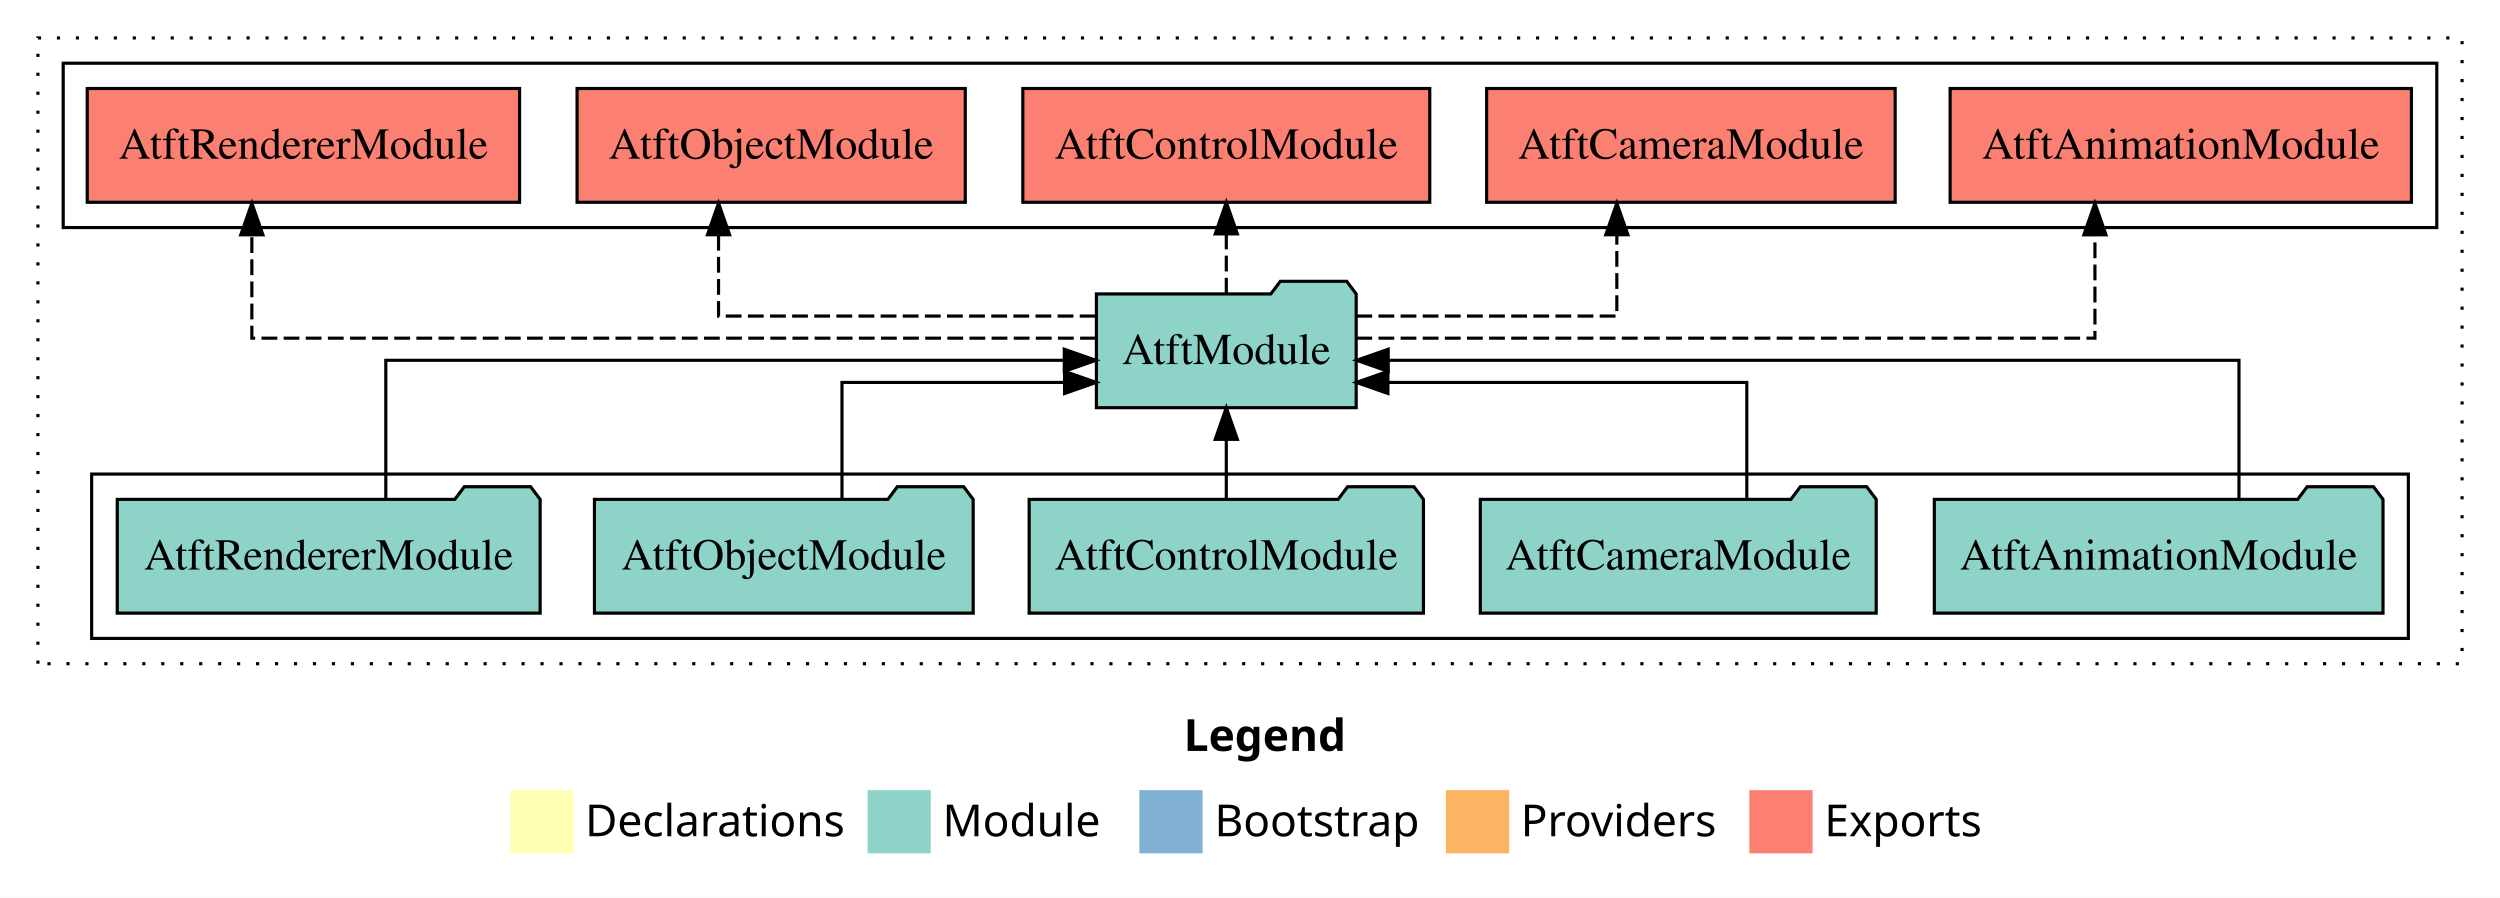
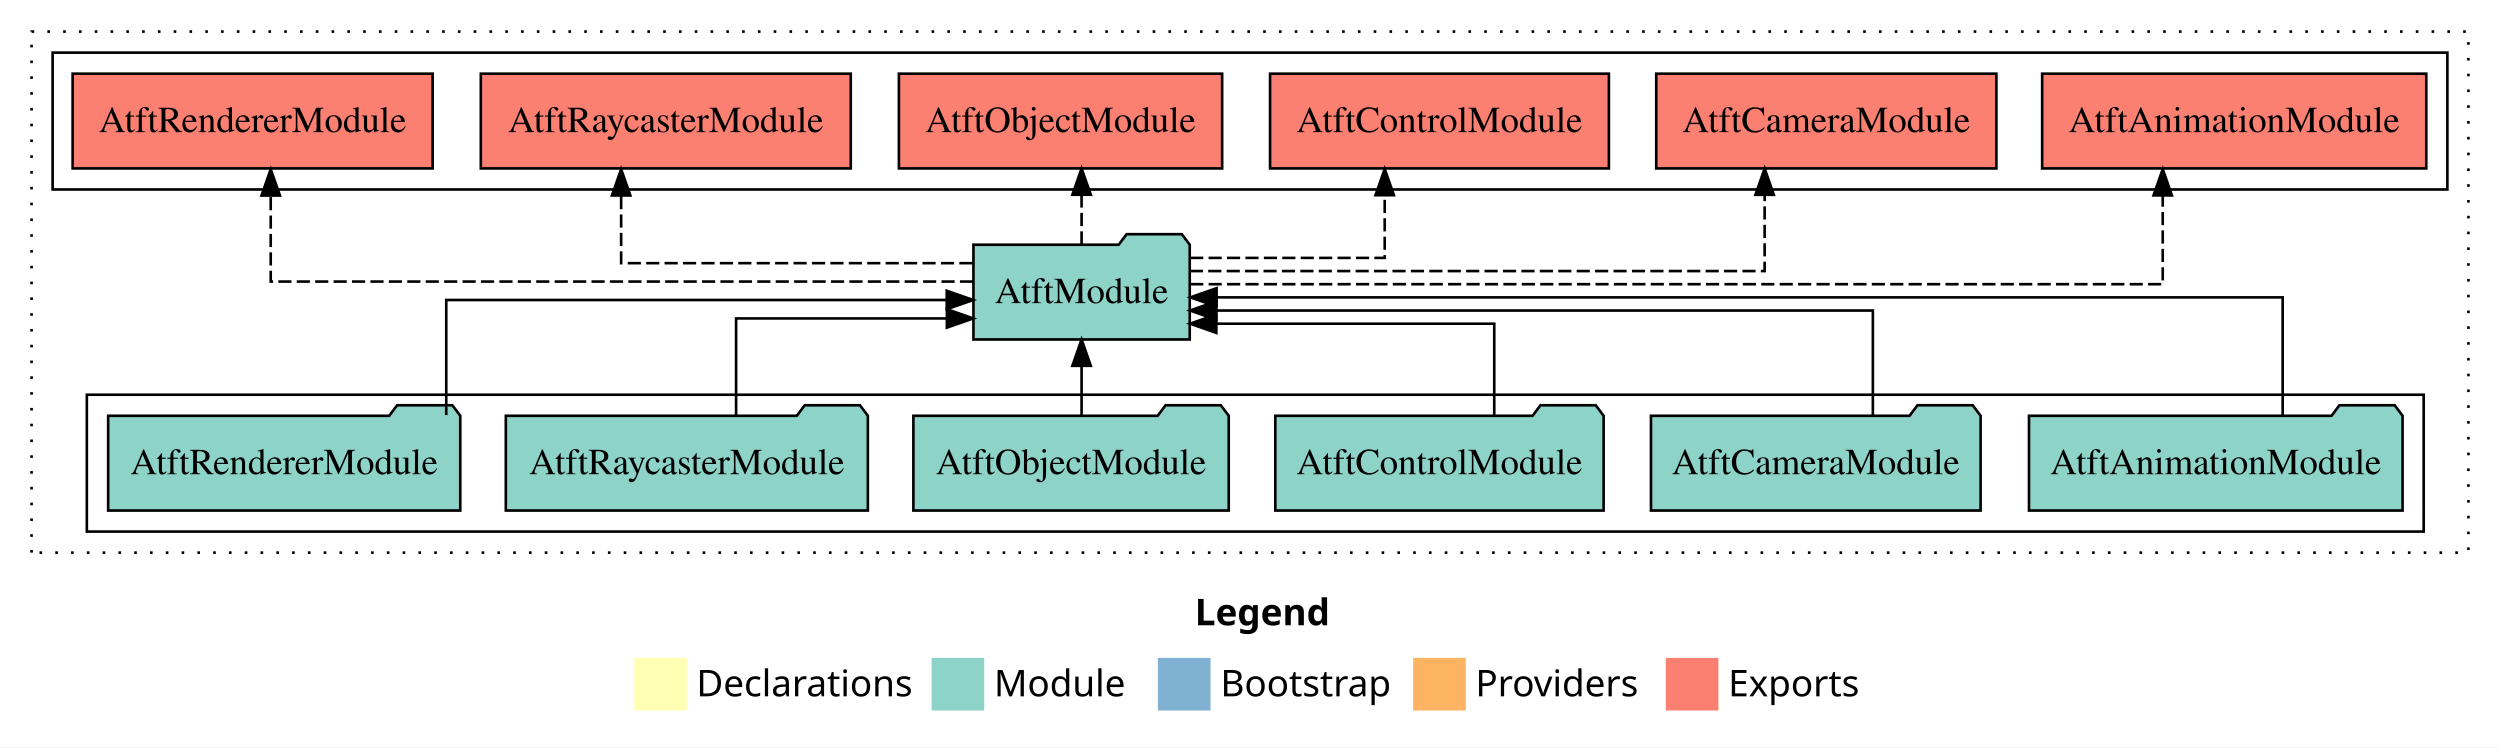
- <svg xmlns="http://www.w3.org/2000/svg" width="791pt" height="284pt" viewBox="0.00 0.00 791.00 284.00">
+ <svg xmlns="http://www.w3.org/2000/svg" width="950pt" height="284pt" viewBox="0.00 0.00 950.00 284.00">
  <g id="graph0" class="graph" transform="scale(1 1) rotate(0) translate(4 280)">
-     <polygon fill="#ffffff" stroke="transparent" points="-4,4 -4,-280 787,-280 787,4 -4,4" />
-     <text text-anchor="start" x="370.509" y="-42.4" font-family="sans-serif" font-weight="bold" font-size="14.00" fill="#000000">Legend</text>
-     <polygon fill="#ffffb3" stroke="transparent" points="157.5,-10 157.5,-30 177.5,-30 177.5,-10 157.5,-10" />
-     <text text-anchor="start" x="181.129" y="-15.4" font-family="sans-serif" font-size="14.00" fill="#000000">  Declarations</text>
-     <polygon fill="#8dd3c7" stroke="transparent" points="270.5,-10 270.5,-30 290.5,-30 290.5,-10 270.5,-10" />
-     <text text-anchor="start" x="294.225" y="-15.4" font-family="sans-serif" font-size="14.00" fill="#000000">  Module</text>
-     <polygon fill="#80b1d3" stroke="transparent" points="356.5,-10 356.5,-30 376.5,-30 376.5,-10 356.5,-10" />
-     <text text-anchor="start" x="380.281" y="-15.4" font-family="sans-serif" font-size="14.00" fill="#000000">  Bootstrap</text>
-     <polygon fill="#fdb462" stroke="transparent" points="453.5,-10 453.5,-30 473.5,-30 473.5,-10 453.5,-10" />
-     <text text-anchor="start" x="477.173" y="-15.4" font-family="sans-serif" font-size="14.00" fill="#000000">  Providers</text>
-     <polygon fill="#fb8072" stroke="transparent" points="549.5,-10 549.5,-30 569.5,-30 569.5,-10 549.5,-10" />
-     <text text-anchor="start" x="573.226" y="-15.4" font-family="sans-serif" font-size="14.00" fill="#000000">  Exports</text>
+     <polygon fill="#ffffff" stroke="transparent" points="-4,4 -4,-280 946,-280 946,4 -4,4" />
+     <text text-anchor="start" x="450.009" y="-42.4" font-family="sans-serif" font-weight="bold" font-size="14.00" fill="#000000">Legend</text>
+     <polygon fill="#ffffb3" stroke="transparent" points="237,-10 237,-30 257,-30 257,-10 237,-10" />
+     <text text-anchor="start" x="260.629" y="-15.4" font-family="sans-serif" font-size="14.00" fill="#000000">  Declarations</text>
+     <polygon fill="#8dd3c7" stroke="transparent" points="350,-10 350,-30 370,-30 370,-10 350,-10" />
+     <text text-anchor="start" x="373.725" y="-15.4" font-family="sans-serif" font-size="14.00" fill="#000000">  Module</text>
+     <polygon fill="#80b1d3" stroke="transparent" points="436,-10 436,-30 456,-30 456,-10 436,-10" />
+     <text text-anchor="start" x="459.781" y="-15.4" font-family="sans-serif" font-size="14.00" fill="#000000">  Bootstrap</text>
+     <polygon fill="#fdb462" stroke="transparent" points="533,-10 533,-30 553,-30 553,-10 533,-10" />
+     <text text-anchor="start" x="556.673" y="-15.4" font-family="sans-serif" font-size="14.00" fill="#000000">  Providers</text>
+     <polygon fill="#fb8072" stroke="transparent" points="629,-10 629,-30 649,-30 649,-10 629,-10" />
+     <text text-anchor="start" x="652.726" y="-15.4" font-family="sans-serif" font-size="14.00" fill="#000000">  Exports</text>
    <g id="clust1" class="cluster">
-       <polygon fill="none" stroke="#000000" stroke-dasharray="1,5" points="8,-70 8,-268 775,-268 775,-70 8,-70" />
+       <polygon fill="none" stroke="#000000" stroke-dasharray="1,5" points="8,-70 8,-268 934,-268 934,-70 8,-70" />
    </g>
    <g id="clust3" class="cluster">
-       <polygon fill="none" stroke="#000000" points="25,-78 25,-130 758,-130 758,-78 25,-78" />
+       <polygon fill="none" stroke="#000000" points="29,-78 29,-130 917,-130 917,-78 29,-78" />
    </g>
    <g id="clust4" class="cluster">
-       <polygon fill="none" stroke="#000000" points="16,-208 16,-260 767,-260 767,-208 16,-208" />
+       <polygon fill="none" stroke="#000000" points="16,-208 16,-260 926,-260 926,-208 16,-208" />
    </g>
    <g id="node1" class="node">
-       <polygon fill="#8dd3c7" stroke="#000000" points="749.982,-122 746.982,-126 725.982,-126 722.982,-122 608.018,-122 608.018,-86 749.982,-86 749.982,-122" />
-       <text text-anchor="middle" x="679" y="-99.8" font-family="Times,serif" font-size="14.00" fill="#000000">AtftAnimationModule</text>
+       <polygon fill="#8dd3c7" stroke="#000000" points="908.982,-122 905.982,-126 884.982,-126 881.982,-122 767.018,-122 767.018,-86 908.982,-86 908.982,-122" />
+       <text text-anchor="middle" x="838" y="-99.8" font-family="Times,serif" font-size="14.00" fill="#000000">AtftAnimationModule</text>
+     </g>
+     <g id="node7" class="node">
+       <polygon fill="#8dd3c7" stroke="#000000" points="448.098,-187 445.098,-191 424.098,-191 421.098,-187 365.902,-187 365.902,-151 448.098,-151 448.098,-187" />
+       <text text-anchor="middle" x="407" y="-164.8" font-family="Times,serif" font-size="14.00" fill="#000000">AtftModule</text>
+     </g>
+     <g id="edge1" class="edge">
+       <path fill="none" stroke="#000000" d="M863.414,-122.222C863.414,-140.828 863.414,-167 863.414,-167 863.414,-167 458.309,-167 458.309,-167" />
+       <polygon fill="#000000" stroke="#000000" points="458.309,-163.5 448.309,-167 458.309,-170.5 458.309,-163.5" />
+     </g>
+     <g id="node2" class="node">
+       <polygon fill="#8dd3c7" stroke="#000000" points="748.63,-122 745.63,-126 724.63,-126 721.63,-122 623.37,-122 623.37,-86 748.63,-86 748.63,-122" />
+       <text text-anchor="middle" x="686" y="-99.8" font-family="Times,serif" font-size="14.00" fill="#000000">AtftCameraModule</text>
+     </g>
+     <g id="edge2" class="edge">
+       <path fill="none" stroke="#000000" d="M707.688,-122.034C707.688,-139.06 707.688,-162 707.688,-162 707.688,-162 458.179,-162 458.179,-162" />
+       <polygon fill="#000000" stroke="#000000" points="458.179,-158.5 448.179,-162 458.179,-165.5 458.179,-158.5" />
+     </g>
+     <g id="node3" class="node">
+       <polygon fill="#8dd3c7" stroke="#000000" points="605.377,-122 602.377,-126 581.377,-126 578.377,-122 480.623,-122 480.623,-86 605.377,-86 605.377,-122" />
+       <text text-anchor="middle" x="543" y="-99.8" font-family="Times,serif" font-size="14.00" fill="#000000">AtftControlModule</text>
+     </g>
+     <g id="edge3" class="edge">
+       <path fill="none" stroke="#000000" d="M563.813,-122.24C563.813,-137.571 563.813,-157 563.813,-157 563.813,-157 458.201,-157 458.201,-157" />
+       <polygon fill="#000000" stroke="#000000" points="458.201,-153.5 448.201,-157 458.201,-160.5 458.201,-153.5" />
+     </g>
+     <g id="node4" class="node">
+       <polygon fill="#8dd3c7" stroke="#000000" points="462.916,-122 459.916,-126 438.916,-126 435.916,-122 343.084,-122 343.084,-86 462.916,-86 462.916,-122" />
+       <text text-anchor="middle" x="403" y="-99.8" font-family="Times,serif" font-size="14.00" fill="#000000">AtftObjectModule</text>
+     </g>
+     <g id="edge4" class="edge">
+       <path fill="none" stroke="#000000" d="M407,-122.106C407,-122.106 407,-140.991 407,-140.991" />
+       <polygon fill="#000000" stroke="#000000" points="403.5,-140.991 407,-150.991 410.5,-140.991 403.5,-140.991" />
+     </g>
+     <g id="node5" class="node">
+       <polygon fill="#8dd3c7" stroke="#000000" points="325.789,-122 322.789,-126 301.789,-126 298.789,-122 188.211,-122 188.211,-86 325.789,-86 325.789,-122" />
+       <text text-anchor="middle" x="257" y="-99.8" font-family="Times,serif" font-size="14.00" fill="#000000">AtftRaycasterModule</text>
+     </g>
+     <g id="edge5" class="edge">
+       <path fill="none" stroke="#000000" d="M275.715,-122.009C275.715,-138.049 275.715,-159 275.715,-159 275.715,-159 355.821,-159 355.821,-159" />
+       <polygon fill="#000000" stroke="#000000" points="355.821,-162.5 365.821,-159 355.821,-155.5 355.821,-162.5" />
    </g>
    <g id="node6" class="node">
-       <polygon fill="#8dd3c7" stroke="#000000" points="425.098,-187 422.098,-191 401.098,-191 398.098,-187 342.902,-187 342.902,-151 425.098,-151 425.098,-187" />
-       <text text-anchor="middle" x="384" y="-164.8" font-family="Times,serif" font-size="14.00" fill="#000000">AtftModule</text>
-     </g>
-     <g id="edge1" class="edge">
-       <path fill="none" stroke="#000000" d="M704.414,-122.267C704.414,-140.555 704.414,-166 704.414,-166 704.414,-166 435.233,-166 435.233,-166" />
-       <polygon fill="#000000" stroke="#000000" points="435.233,-162.5 425.233,-166 435.233,-169.5 435.233,-162.5" />
-     </g>
-     <g id="node2" class="node">
-       <polygon fill="#8dd3c7" stroke="#000000" points="589.63,-122 586.63,-126 565.63,-126 562.63,-122 464.37,-122 464.37,-86 589.63,-86 589.63,-122" />
-       <text text-anchor="middle" x="527" y="-99.8" font-family="Times,serif" font-size="14.00" fill="#000000">AtftCameraModule</text>
-     </g>
-     <g id="edge2" class="edge">
-       <path fill="none" stroke="#000000" d="M548.688,-122.009C548.688,-138.049 548.688,-159 548.688,-159 548.688,-159 435.133,-159 435.133,-159" />
-       <polygon fill="#000000" stroke="#000000" points="435.133,-155.5 425.133,-159 435.133,-162.5 435.133,-155.5" />
-     </g>
-     <g id="node3" class="node">
-       <polygon fill="#8dd3c7" stroke="#000000" points="446.377,-122 443.377,-126 422.377,-126 419.377,-122 321.623,-122 321.623,-86 446.377,-86 446.377,-122" />
-       <text text-anchor="middle" x="384" y="-99.8" font-family="Times,serif" font-size="14.00" fill="#000000">AtftControlModule</text>
-     </g>
-     <g id="edge3" class="edge">
-       <path fill="none" stroke="#000000" d="M384,-122.106C384,-122.106 384,-140.991 384,-140.991" />
-       <polygon fill="#000000" stroke="#000000" points="380.5,-140.991 384,-150.991 387.5,-140.991 380.5,-140.991" />
-     </g>
-     <g id="node4" class="node">
-       <polygon fill="#8dd3c7" stroke="#000000" points="303.916,-122 300.916,-126 279.916,-126 276.916,-122 184.084,-122 184.084,-86 303.916,-86 303.916,-122" />
-       <text text-anchor="middle" x="244" y="-99.8" font-family="Times,serif" font-size="14.00" fill="#000000">AtftObjectModule</text>
-     </g>
-     <g id="edge4" class="edge">
-       <path fill="none" stroke="#000000" d="M262.402,-122.009C262.402,-138.049 262.402,-159 262.402,-159 262.402,-159 332.833,-159 332.833,-159" />
-       <polygon fill="#000000" stroke="#000000" points="332.833,-162.5 342.833,-159 332.833,-155.5 332.833,-162.5" />
-     </g>
-     <g id="node5" class="node">
-       <polygon fill="#8dd3c7" stroke="#000000" points="166.9,-122 163.9,-126 142.9,-126 139.9,-122 33.1,-122 33.1,-86 166.9,-86 166.9,-122" />
-       <text text-anchor="middle" x="100" y="-99.8" font-family="Times,serif" font-size="14.00" fill="#000000">AtftRendererModule</text>
-     </g>
-     <g id="edge5" class="edge">
-       <path fill="none" stroke="#000000" d="M118.067,-122.267C118.067,-140.555 118.067,-166 118.067,-166 118.067,-166 332.74,-166 332.74,-166" />
-       <polygon fill="#000000" stroke="#000000" points="332.74,-169.5 342.74,-166 332.74,-162.5 332.74,-169.5" />
-     </g>
-     <g id="node7" class="node">
-       <polygon fill="#fb8072" stroke="#000000" points="758.983,-252 613.017,-252 613.017,-216 758.983,-216 758.983,-252" />
-       <text text-anchor="middle" x="686" y="-229.8" font-family="Times,serif" font-size="14.00" fill="#000000">AtftAnimationModule </text>
+       <polygon fill="#8dd3c7" stroke="#000000" points="170.9,-122 167.9,-126 146.9,-126 143.9,-122 37.1,-122 37.1,-86 170.9,-86 170.9,-122" />
+       <text text-anchor="middle" x="104" y="-99.8" font-family="Times,serif" font-size="14.00" fill="#000000">AtftRendererModule</text>
    </g>
    <g id="edge6" class="edge">
-       <path fill="none" stroke="#000000" stroke-dasharray="5,2" d="M425.146,-173C501.816,-173 658.836,-173 658.836,-173 658.836,-173 658.836,-205.698 658.836,-205.698" />
-       <polygon fill="#000000" stroke="#000000" points="655.337,-205.698 658.836,-215.698 662.337,-205.698 655.337,-205.698" />
+       <path fill="none" stroke="#000000" d="M165.575,-122.267C165.575,-140.555 165.575,-166 165.575,-166 165.575,-166 355.772,-166 355.772,-166" />
+       <polygon fill="#000000" stroke="#000000" points="355.772,-169.5 365.772,-166 355.772,-162.5 355.772,-169.5" />
    </g>
    <g id="node8" class="node">
-       <polygon fill="#fb8072" stroke="#000000" points="595.63,-252 466.37,-252 466.37,-216 595.63,-216 595.63,-252" />
-       <text text-anchor="middle" x="531" y="-229.8" font-family="Times,serif" font-size="14.00" fill="#000000">AtftCameraModule </text>
+       <polygon fill="#fb8072" stroke="#000000" points="917.983,-252 772.017,-252 772.017,-216 917.983,-216 917.983,-252" />
+       <text text-anchor="middle" x="845" y="-229.8" font-family="Times,serif" font-size="14.00" fill="#000000">AtftAnimationModule </text>
    </g>
    <g id="edge7" class="edge">
-       <path fill="none" stroke="#000000" stroke-dasharray="5,2" d="M425.144,-180C461.088,-180 507.562,-180 507.562,-180 507.562,-180 507.562,-205.718 507.562,-205.718" />
-       <polygon fill="#000000" stroke="#000000" points="504.062,-205.718 507.562,-215.718 511.062,-205.718 504.062,-205.718" />
+       <path fill="none" stroke="#000000" stroke-dasharray="5,2" d="M448.274,-172C552.456,-172 817.836,-172 817.836,-172 817.836,-172 817.836,-205.733 817.836,-205.733" />
+       <polygon fill="#000000" stroke="#000000" points="814.337,-205.733 817.836,-215.733 821.337,-205.733 814.337,-205.733" />
    </g>
    <g id="node9" class="node">
-       <polygon fill="#fb8072" stroke="#000000" points="448.377,-252 319.623,-252 319.623,-216 448.377,-216 448.377,-252" />
-       <text text-anchor="middle" x="384" y="-229.8" font-family="Times,serif" font-size="14.00" fill="#000000">AtftControlModule </text>
+       <polygon fill="#fb8072" stroke="#000000" points="754.63,-252 625.37,-252 625.37,-216 754.63,-216 754.63,-252" />
+       <text text-anchor="middle" x="690" y="-229.8" font-family="Times,serif" font-size="14.00" fill="#000000">AtftCameraModule </text>
    </g>
    <g id="edge8" class="edge">
-       <path fill="none" stroke="#000000" stroke-dasharray="5,2" d="M384,-187.106C384,-187.106 384,-205.991 384,-205.991" />
-       <polygon fill="#000000" stroke="#000000" points="380.5,-205.991 384,-215.991 387.5,-205.991 380.5,-205.991" />
+       <path fill="none" stroke="#000000" stroke-dasharray="5,2" d="M448.128,-177C521.318,-177 666.562,-177 666.562,-177 666.562,-177 666.562,-205.965 666.562,-205.965" />
+       <polygon fill="#000000" stroke="#000000" points="663.062,-205.965 666.562,-215.965 670.062,-205.965 663.062,-205.965" />
    </g>
    <g id="node10" class="node">
-       <polygon fill="#fb8072" stroke="#000000" points="301.415,-252 178.585,-252 178.585,-216 301.415,-216 301.415,-252" />
-       <text text-anchor="middle" x="240" y="-229.8" font-family="Times,serif" font-size="14.00" fill="#000000">AtftObjectModule </text>
+       <polygon fill="#fb8072" stroke="#000000" points="607.377,-252 478.623,-252 478.623,-216 607.377,-216 607.377,-252" />
+       <text text-anchor="middle" x="543" y="-229.8" font-family="Times,serif" font-size="14.00" fill="#000000">AtftControlModule </text>
    </g>
    <g id="edge9" class="edge">
-       <path fill="none" stroke="#000000" stroke-dasharray="5,2" d="M342.628,-180C295.028,-180 223.347,-180 223.347,-180 223.347,-180 223.347,-205.718 223.347,-205.718" />
-       <polygon fill="#000000" stroke="#000000" points="219.848,-205.718 223.347,-215.718 226.848,-205.718 219.848,-205.718" />
+       <path fill="none" stroke="#000000" stroke-dasharray="5,2" d="M448.26,-182C481.312,-182 522.187,-182 522.187,-182 522.187,-182 522.187,-205.813 522.187,-205.813" />
+       <polygon fill="#000000" stroke="#000000" points="518.687,-205.813 522.187,-215.813 525.687,-205.813 518.687,-205.813" />
    </g>
    <g id="node11" class="node">
+       <polygon fill="#fb8072" stroke="#000000" points="460.415,-252 337.585,-252 337.585,-216 460.415,-216 460.415,-252" />
+       <text text-anchor="middle" x="399" y="-229.8" font-family="Times,serif" font-size="14.00" fill="#000000">AtftObjectModule </text>
+     </g>
+     <g id="edge10" class="edge">
+       <path fill="none" stroke="#000000" stroke-dasharray="5,2" d="M407,-187.106C407,-187.106 407,-205.991 407,-205.991" />
+       <polygon fill="#000000" stroke="#000000" points="403.5,-205.991 407,-215.991 410.5,-205.991 403.5,-205.991" />
+     </g>
+     <g id="node12" class="node">
+       <polygon fill="#fb8072" stroke="#000000" points="319.289,-252 178.711,-252 178.711,-216 319.289,-216 319.289,-252" />
+       <text text-anchor="middle" x="249" y="-229.8" font-family="Times,serif" font-size="14.00" fill="#000000">AtftRaycasterModule </text>
+     </g>
+     <g id="edge11" class="edge">
+       <path fill="none" stroke="#000000" stroke-dasharray="5,2" d="M365.536,-180C313.796,-180 232.035,-180 232.035,-180 232.035,-180 232.035,-205.718 232.035,-205.718" />
+       <polygon fill="#000000" stroke="#000000" points="228.535,-205.718 232.035,-215.718 235.535,-205.718 228.535,-205.718" />
+     </g>
+     <g id="node13" class="node">
      <polygon fill="#fb8072" stroke="#000000" points="160.4,-252 23.6,-252 23.6,-216 160.4,-216 160.4,-252" />
      <text text-anchor="middle" x="92" y="-229.8" font-family="Times,serif" font-size="14.00" fill="#000000">AtftRendererModule </text>
    </g>
-     <g id="edge10" class="edge">
-       <path fill="none" stroke="#000000" stroke-dasharray="5,2" d="M342.739,-173C258.726,-173 75.683,-173 75.683,-173 75.683,-173 75.683,-205.698 75.683,-205.698" />
-       <polygon fill="#000000" stroke="#000000" points="72.183,-205.698 75.683,-215.698 79.183,-205.698 72.183,-205.698" />
+     <g id="edge12" class="edge">
+       <path fill="none" stroke="#000000" stroke-dasharray="5,2" d="M365.765,-173C281.803,-173 98.875,-173 98.875,-173 98.875,-173 98.875,-205.698 98.875,-205.698" />
+       <polygon fill="#000000" stroke="#000000" points="95.375,-205.698 98.875,-215.698 102.375,-205.698 95.375,-205.698" />
    </g>
  </g>
</svg>
